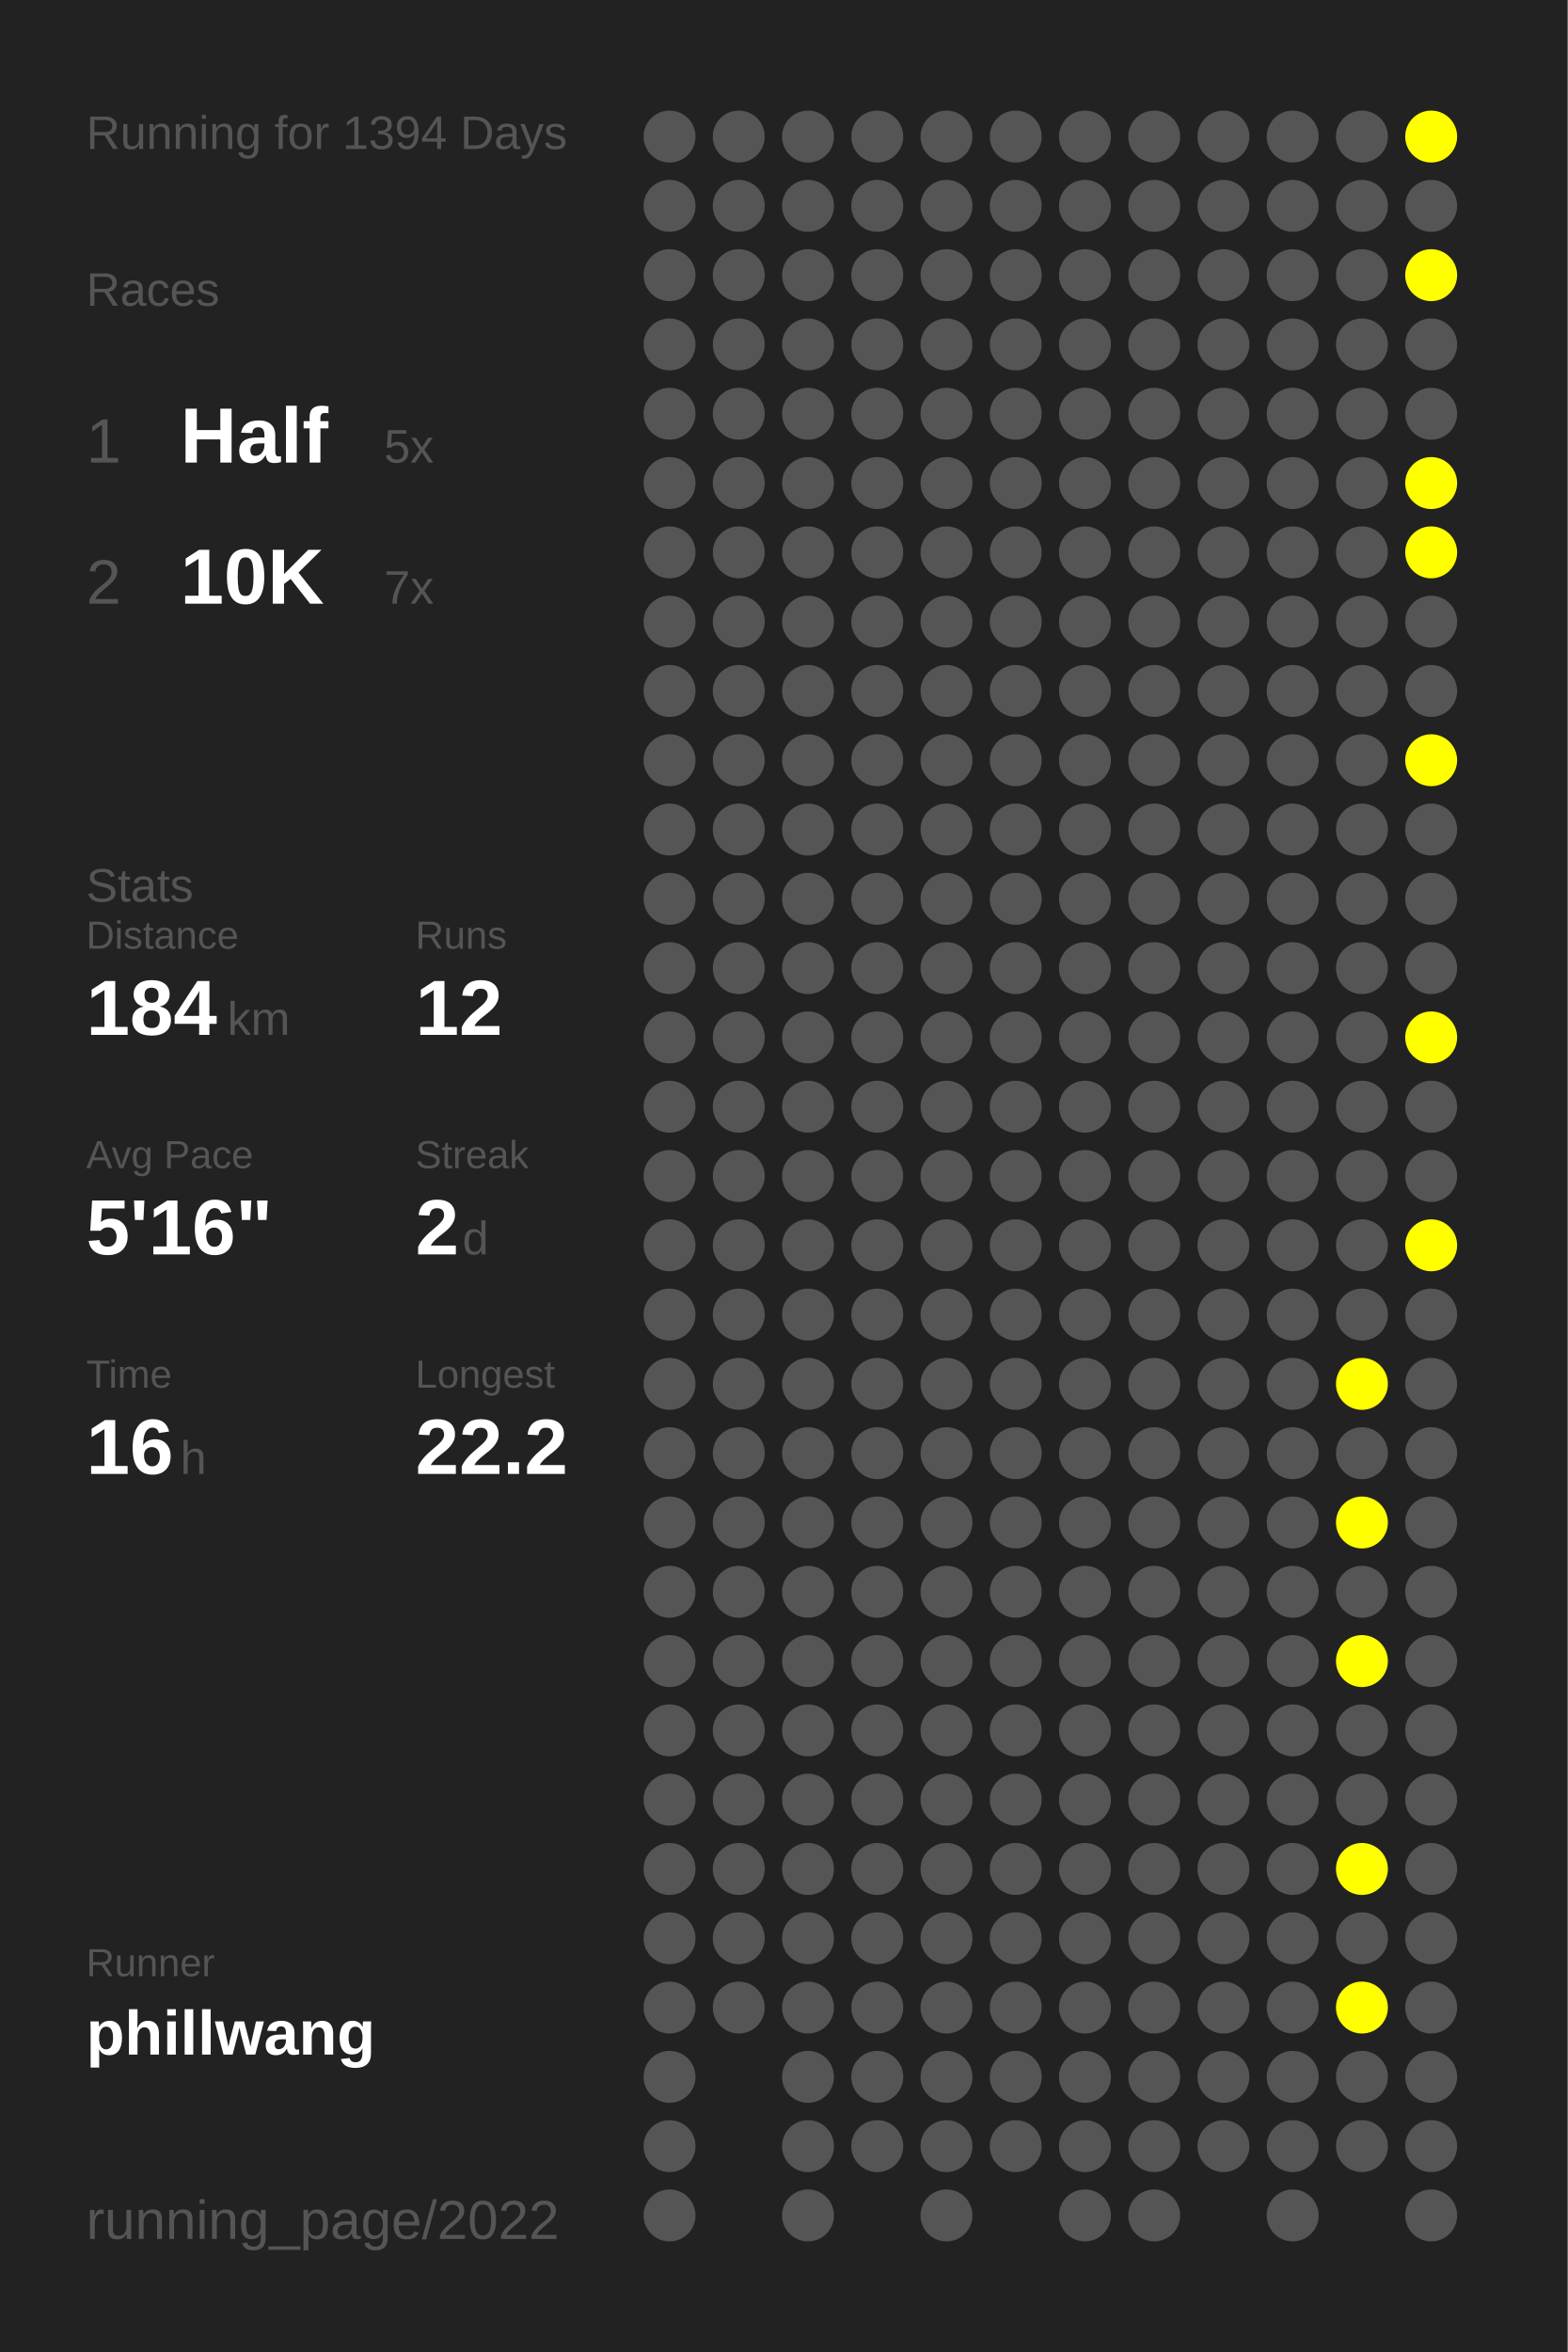
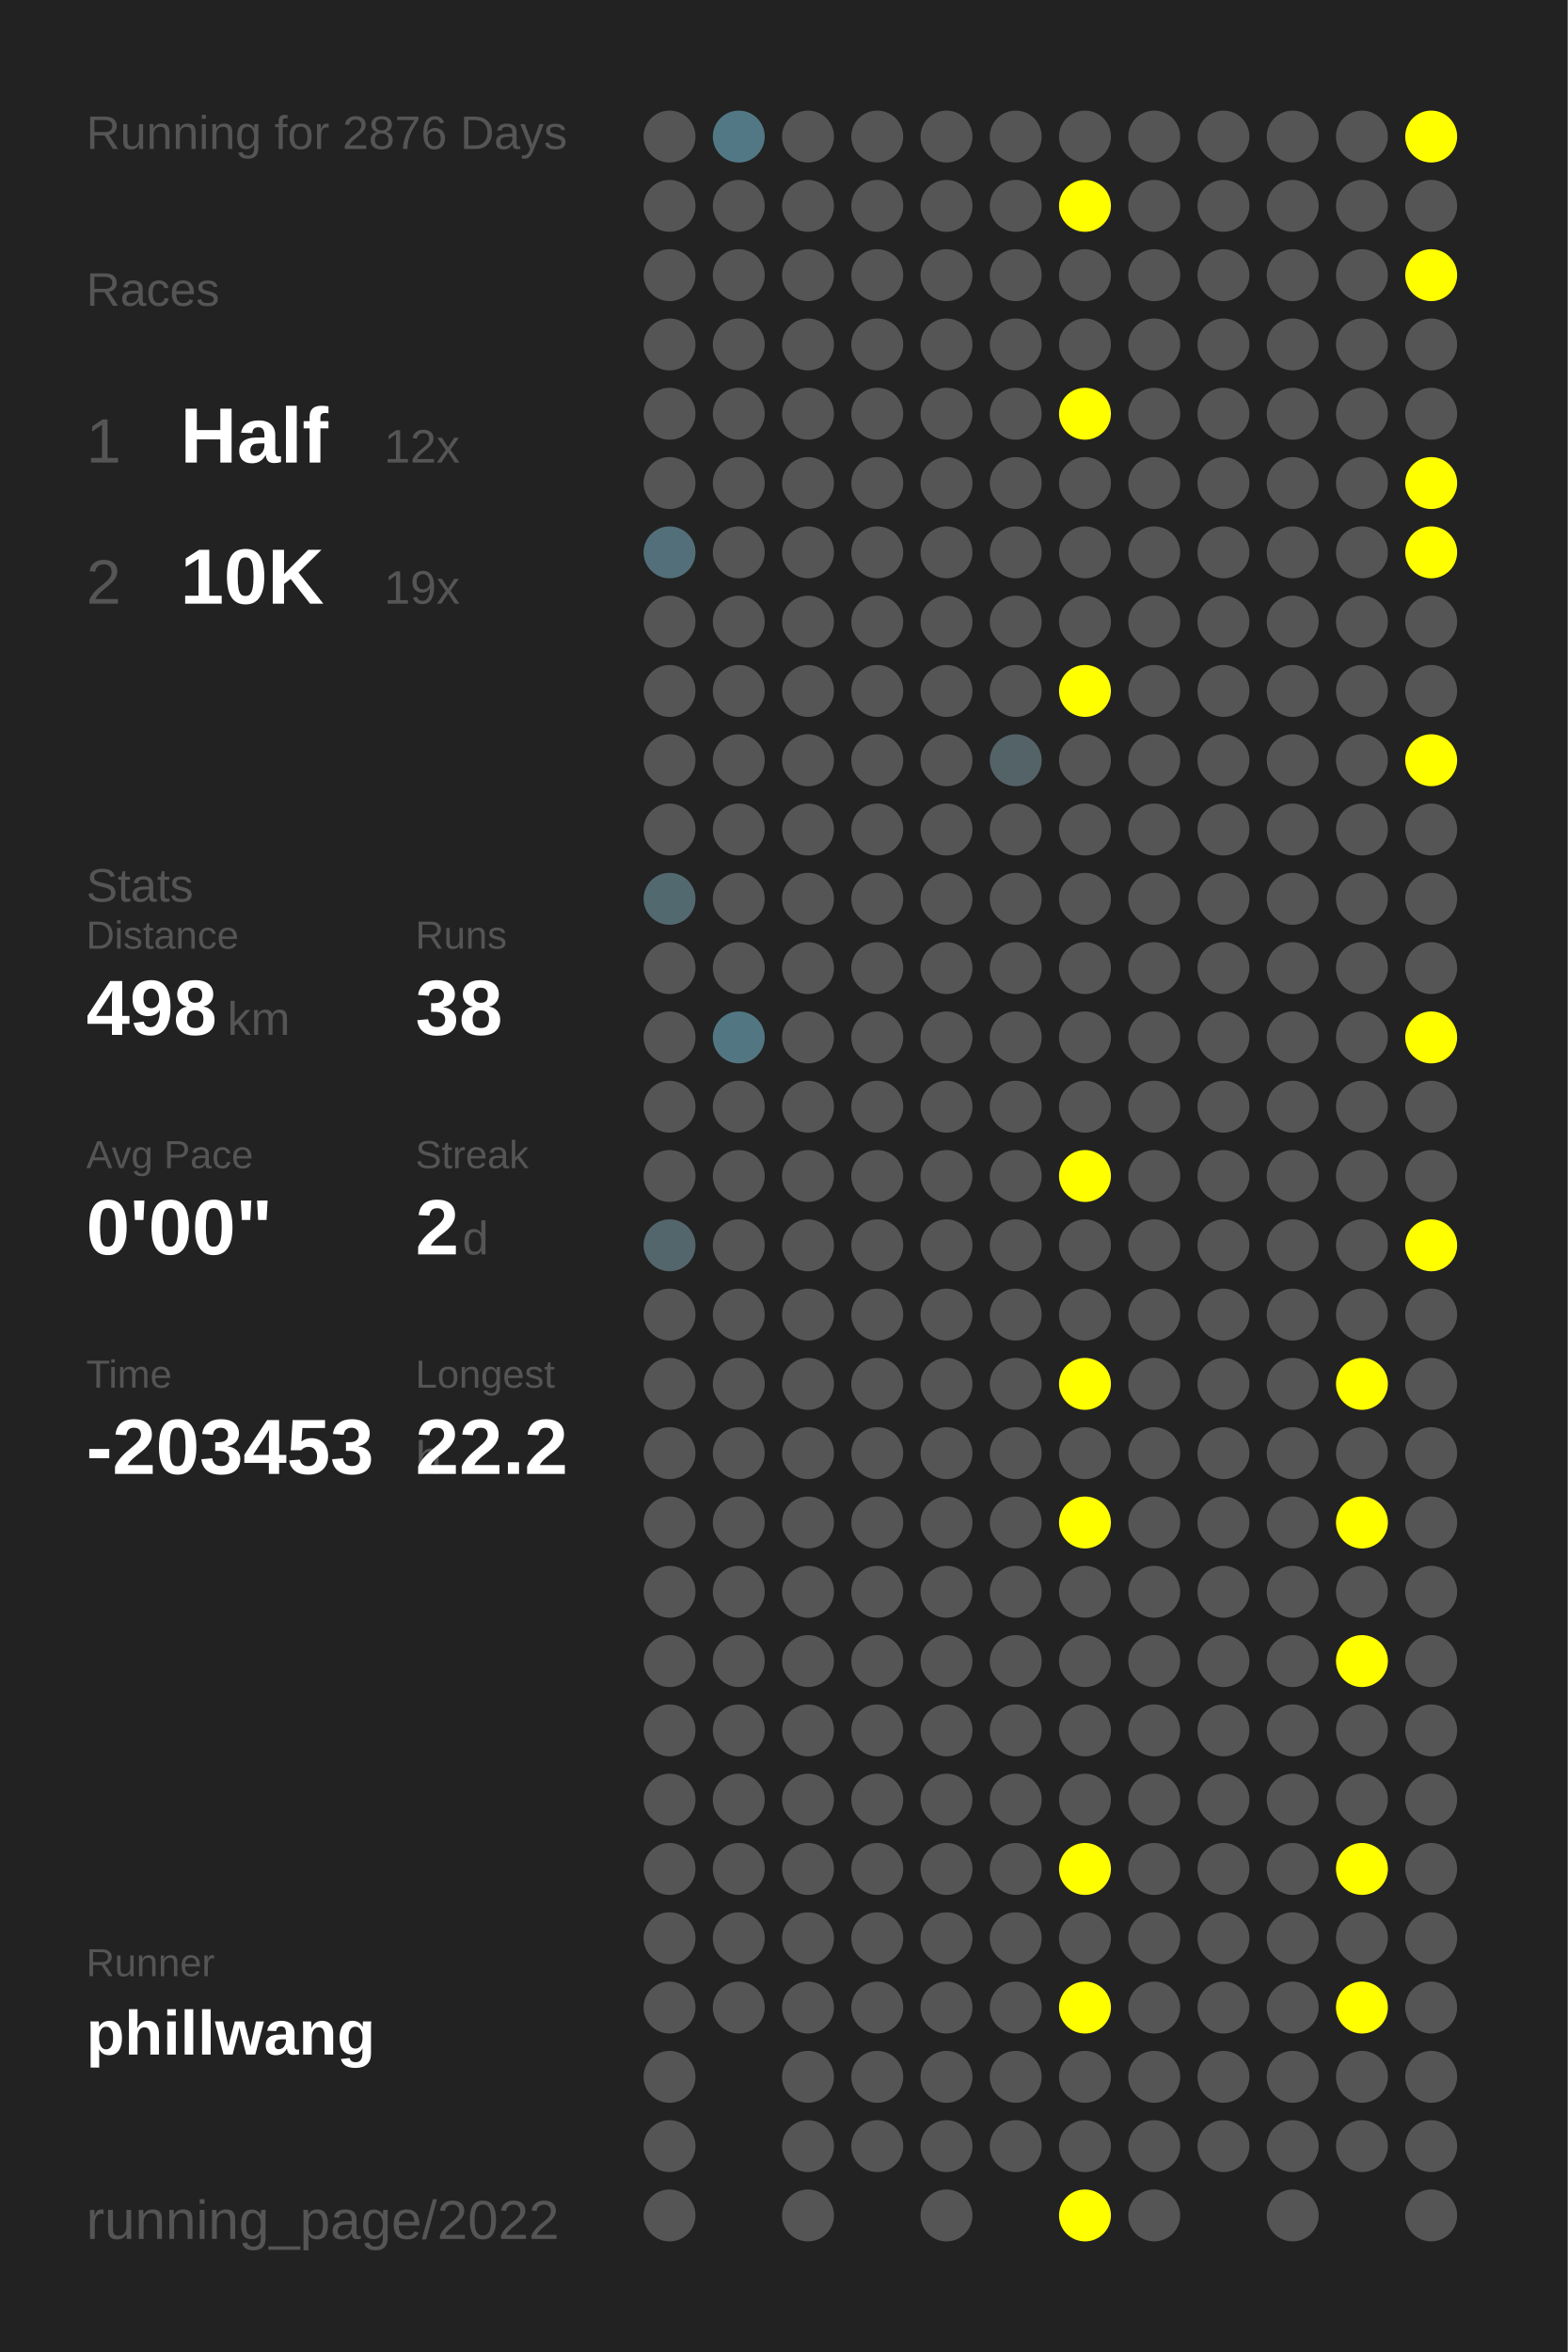
<svg xmlns="http://www.w3.org/2000/svg" baseProfile="full" height="300mm" version="1.1" viewBox="0,0,200,300" width="200mm">
  <defs />
  <rect fill="#222222" height="300" width="200" x="0" y="0" />
-   <text fill="#555555" style="font-size:6px; font-family:Arial;" x="11" y="19">Running for 1394 Days</text>
+   <text fill="#555555" style="font-size:6px; font-family:Arial;" x="11" y="19">Running for 2876 Days</text>
  <text fill="#555555" style="font-size:6px; font-family:Arial;" x="11" y="39">Races</text>
  <text fill="#555555" style="font-size:8px; font-family:Arial;" x="11" y="59">1</text>
  <text fill="#FFFFFF" style="font-size:10px; font-family:Arial; font-weight:bold;" x="23" y="59">Half</text>
-   <text fill="#555555" style="font-size:6px; font-family:Arial;" x="49" y="59">5x</text>
+   <text fill="#555555" style="font-size:6px; font-family:Arial;" x="49" y="59">12x</text>
  <text fill="#555555" style="font-size:8px; font-family:Arial;" x="11" y="77">2</text>
  <text fill="#FFFFFF" style="font-size:10px; font-family:Arial; font-weight:bold;" x="23" y="77">10K</text>
-   <text fill="#555555" style="font-size:6px; font-family:Arial;" x="49" y="77">7x</text>
+   <text fill="#555555" style="font-size:6px; font-family:Arial;" x="49" y="77">19x</text>
  <text fill="#555555" style="font-size:6px; font-family:Arial;" x="11" y="115">Stats</text>
  <text fill="#555555" style="font-size:5px; font-family:Arial;" x="11" y="121">Distance</text>
-   <text fill="#FFFFFF" style="font-size:10px; font-family:Arial; font-weight:bold;" x="11" y="132">184</text>
+   <text fill="#FFFFFF" style="font-size:10px; font-family:Arial; font-weight:bold;" x="11" y="132">498</text>
  <text fill="#555555" style="font-size:6px; font-family:Arial;" x="29" y="132">km</text>
  <text fill="#555555" style="font-size:5px; font-family:Arial;" x="53" y="121">Runs</text>
-   <text fill="#FFFFFF" style="font-size:10px; font-family:Arial; font-weight:bold;" x="53" y="132">12</text>
+   <text fill="#FFFFFF" style="font-size:10px; font-family:Arial; font-weight:bold;" x="53" y="132">38</text>
  <text fill="#555555" style="font-size:5px; font-family:Arial;" x="11" y="149">Avg Pace</text>
-   <text fill="#FFFFFF" style="font-size:10px; font-family:Arial; font-weight:bold;" x="11" y="160">5'16"</text>
+   <text fill="#FFFFFF" style="font-size:10px; font-family:Arial; font-weight:bold;" x="11" y="160">0'00"</text>
  <text fill="#555555" style="font-size:5px; font-family:Arial;" x="53" y="149">Streak</text>
  <text fill="#FFFFFF" style="font-size:10px; font-family:Arial; font-weight:bold;" x="53" y="160">2</text>
  <text fill="#555555" style="font-size:6px; font-family:Arial;" x="59" y="160">d</text>
  <text fill="#555555" style="font-size:5px; font-family:Arial;" x="11" y="177">Time</text>
-   <text fill="#FFFFFF" style="font-size:10px; font-family:Arial; font-weight:bold;" x="11" y="188">16</text>
-   <text fill="#555555" style="font-size:6px; font-family:Arial;" x="23" y="188">h</text>
+   <text fill="#FFFFFF" style="font-size:10px; font-family:Arial; font-weight:bold;" x="11" y="188">-203453</text>
+   <text fill="#555555" style="font-size:6px; font-family:Arial;" x="53" y="188">h</text>
  <text fill="#555555" style="font-size:5px; font-family:Arial;" x="53" y="177">Longest</text>
  <text fill="#FFFFFF" style="font-size:10px; font-family:Arial; font-weight:bold;" x="53" y="188">22.2</text>
  <text fill="#555555" style="font-size:5px; font-family:Arial;" x="11" y="252.065">Runner</text>
  <text fill="#FFFFFF" style="font-size:8px; font-family:Arial; font-weight:bold;" x="11" y="262.065">phillwang</text>
  <text fill="#555555" style="font-size:7px; font-family:Arial;" x="11" y="285.581">running_page/2022</text>
  <circle cx="85.417" cy="17.419" fill="#555555" r="3.312" />
  <circle cx="85.417" cy="26.258" fill="#555555" r="3.312" />
  <circle cx="85.417" cy="35.097" fill="#555555" r="3.312" />
  <circle cx="85.417" cy="43.935" fill="#555555" r="3.312" />
  <circle cx="85.417" cy="52.774" fill="#555555" r="3.312" />
  <circle cx="85.417" cy="61.613" fill="#555555" r="3.312" />
-   <circle cx="85.417" cy="70.452" fill="#555555" r="3.312" />
+   <circle cx="85.417" cy="70.452" fill="#536f79" r="3.312" />
  <circle cx="85.417" cy="79.29" fill="#555555" r="3.312" />
  <circle cx="85.417" cy="88.129" fill="#555555" r="3.312" />
  <circle cx="85.417" cy="96.968" fill="#555555" r="3.312" />
  <circle cx="85.417" cy="105.806" fill="#555555" r="3.312" />
-   <circle cx="85.417" cy="114.645" fill="#555555" r="3.312" />
+   <circle cx="85.417" cy="114.645" fill="#536970" r="3.312" />
  <circle cx="85.417" cy="123.484" fill="#555555" r="3.312" />
  <circle cx="85.417" cy="132.323" fill="#555555" r="3.312" />
  <circle cx="85.417" cy="141.161" fill="#555555" r="3.312" />
  <circle cx="85.417" cy="150" fill="#555555" r="3.312" />
-   <circle cx="85.417" cy="158.839" fill="#555555" r="3.312" />
+   <circle cx="85.417" cy="158.839" fill="#53666c" r="3.312" />
  <circle cx="85.417" cy="167.677" fill="#555555" r="3.312" />
  <circle cx="85.417" cy="176.516" fill="#555555" r="3.312" />
  <circle cx="85.417" cy="185.355" fill="#555555" r="3.312" />
  <circle cx="85.417" cy="194.194" fill="#555555" r="3.312" />
  <circle cx="85.417" cy="203.032" fill="#555555" r="3.312" />
  <circle cx="85.417" cy="211.871" fill="#555555" r="3.312" />
  <circle cx="85.417" cy="220.71" fill="#555555" r="3.312" />
  <circle cx="85.417" cy="229.548" fill="#555555" r="3.312" />
  <circle cx="85.417" cy="238.387" fill="#555555" r="3.312" />
  <circle cx="85.417" cy="247.226" fill="#555555" r="3.312" />
  <circle cx="85.417" cy="256.065" fill="#555555" r="3.312" />
  <circle cx="85.417" cy="264.903" fill="#555555" r="3.312" />
  <circle cx="85.417" cy="273.742" fill="#555555" r="3.312" />
  <circle cx="85.417" cy="282.581" fill="#555555" r="3.312" />
-   <circle cx="94.25" cy="17.419" fill="#555555" r="3.312" />
+   <circle cx="94.25" cy="17.419" fill="#527885" r="3.312" />
  <circle cx="94.25" cy="26.258" fill="#555555" r="3.312" />
  <circle cx="94.25" cy="35.097" fill="#555555" r="3.312" />
  <circle cx="94.25" cy="43.935" fill="#555555" r="3.312" />
  <circle cx="94.25" cy="52.774" fill="#555555" r="3.312" />
  <circle cx="94.25" cy="61.613" fill="#555555" r="3.312" />
  <circle cx="94.25" cy="70.452" fill="#555555" r="3.312" />
  <circle cx="94.25" cy="79.29" fill="#555555" r="3.312" />
  <circle cx="94.25" cy="88.129" fill="#555555" r="3.312" />
  <circle cx="94.25" cy="96.968" fill="#555555" r="3.312" />
  <circle cx="94.25" cy="105.806" fill="#555555" r="3.312" />
  <circle cx="94.25" cy="114.645" fill="#555555" r="3.312" />
  <circle cx="94.25" cy="123.484" fill="#555555" r="3.312" />
-   <circle cx="94.25" cy="132.323" fill="#555555" r="3.312" />
+   <circle cx="94.25" cy="132.323" fill="#527783" r="3.312" />
  <circle cx="94.25" cy="141.161" fill="#555555" r="3.312" />
  <circle cx="94.25" cy="150" fill="#555555" r="3.312" />
  <circle cx="94.25" cy="158.839" fill="#555555" r="3.312" />
  <circle cx="94.25" cy="167.677" fill="#555555" r="3.312" />
  <circle cx="94.25" cy="176.516" fill="#555555" r="3.312" />
  <circle cx="94.25" cy="185.355" fill="#555555" r="3.312" />
  <circle cx="94.25" cy="194.194" fill="#555555" r="3.312" />
  <circle cx="94.25" cy="203.032" fill="#555555" r="3.312" />
  <circle cx="94.25" cy="211.871" fill="#555555" r="3.312" />
  <circle cx="94.25" cy="220.71" fill="#555555" r="3.312" />
  <circle cx="94.25" cy="229.548" fill="#555555" r="3.312" />
  <circle cx="94.25" cy="238.387" fill="#555555" r="3.312" />
  <circle cx="94.25" cy="247.226" fill="#555555" r="3.312" />
  <circle cx="94.25" cy="256.065" fill="#555555" r="3.312" />
  <circle cx="103.083" cy="17.419" fill="#555555" r="3.312" />
  <circle cx="103.083" cy="26.258" fill="#555555" r="3.312" />
  <circle cx="103.083" cy="35.097" fill="#555555" r="3.312" />
  <circle cx="103.083" cy="43.935" fill="#555555" r="3.312" />
  <circle cx="103.083" cy="52.774" fill="#555555" r="3.312" />
  <circle cx="103.083" cy="61.613" fill="#555555" r="3.312" />
  <circle cx="103.083" cy="70.452" fill="#555555" r="3.312" />
  <circle cx="103.083" cy="79.29" fill="#555555" r="3.312" />
  <circle cx="103.083" cy="88.129" fill="#555555" r="3.312" />
  <circle cx="103.083" cy="96.968" fill="#555555" r="3.312" />
  <circle cx="103.083" cy="105.806" fill="#555555" r="3.312" />
  <circle cx="103.083" cy="114.645" fill="#555555" r="3.312" />
  <circle cx="103.083" cy="123.484" fill="#555555" r="3.312" />
  <circle cx="103.083" cy="132.323" fill="#555555" r="3.312" />
  <circle cx="103.083" cy="141.161" fill="#555555" r="3.312" />
  <circle cx="103.083" cy="150" fill="#555555" r="3.312" />
  <circle cx="103.083" cy="158.839" fill="#555555" r="3.312" />
  <circle cx="103.083" cy="167.677" fill="#555555" r="3.312" />
  <circle cx="103.083" cy="176.516" fill="#555555" r="3.312" />
  <circle cx="103.083" cy="185.355" fill="#555555" r="3.312" />
  <circle cx="103.083" cy="194.194" fill="#555555" r="3.312" />
  <circle cx="103.083" cy="203.032" fill="#555555" r="3.312" />
  <circle cx="103.083" cy="211.871" fill="#555555" r="3.312" />
  <circle cx="103.083" cy="220.71" fill="#555555" r="3.312" />
  <circle cx="103.083" cy="229.548" fill="#555555" r="3.312" />
  <circle cx="103.083" cy="238.387" fill="#555555" r="3.312" />
  <circle cx="103.083" cy="247.226" fill="#555555" r="3.312" />
  <circle cx="103.083" cy="256.065" fill="#555555" r="3.312" />
  <circle cx="103.083" cy="264.903" fill="#555555" r="3.312" />
  <circle cx="103.083" cy="273.742" fill="#555555" r="3.312" />
  <circle cx="103.083" cy="282.581" fill="#555555" r="3.312" />
  <circle cx="111.917" cy="17.419" fill="#555555" r="3.312" />
  <circle cx="111.917" cy="26.258" fill="#555555" r="3.312" />
  <circle cx="111.917" cy="35.097" fill="#555555" r="3.312" />
  <circle cx="111.917" cy="43.935" fill="#555555" r="3.312" />
  <circle cx="111.917" cy="52.774" fill="#555555" r="3.312" />
  <circle cx="111.917" cy="61.613" fill="#555555" r="3.312" />
  <circle cx="111.917" cy="70.452" fill="#555555" r="3.312" />
  <circle cx="111.917" cy="79.29" fill="#555555" r="3.312" />
  <circle cx="111.917" cy="88.129" fill="#555555" r="3.312" />
  <circle cx="111.917" cy="96.968" fill="#555555" r="3.312" />
  <circle cx="111.917" cy="105.806" fill="#555555" r="3.312" />
  <circle cx="111.917" cy="114.645" fill="#555555" r="3.312" />
  <circle cx="111.917" cy="123.484" fill="#555555" r="3.312" />
  <circle cx="111.917" cy="132.323" fill="#555555" r="3.312" />
  <circle cx="111.917" cy="141.161" fill="#555555" r="3.312" />
  <circle cx="111.917" cy="150" fill="#555555" r="3.312" />
  <circle cx="111.917" cy="158.839" fill="#555555" r="3.312" />
  <circle cx="111.917" cy="167.677" fill="#555555" r="3.312" />
  <circle cx="111.917" cy="176.516" fill="#555555" r="3.312" />
  <circle cx="111.917" cy="185.355" fill="#555555" r="3.312" />
  <circle cx="111.917" cy="194.194" fill="#555555" r="3.312" />
  <circle cx="111.917" cy="203.032" fill="#555555" r="3.312" />
  <circle cx="111.917" cy="211.871" fill="#555555" r="3.312" />
  <circle cx="111.917" cy="220.71" fill="#555555" r="3.312" />
  <circle cx="111.917" cy="229.548" fill="#555555" r="3.312" />
  <circle cx="111.917" cy="238.387" fill="#555555" r="3.312" />
  <circle cx="111.917" cy="247.226" fill="#555555" r="3.312" />
  <circle cx="111.917" cy="256.065" fill="#555555" r="3.312" />
  <circle cx="111.917" cy="264.903" fill="#555555" r="3.312" />
  <circle cx="111.917" cy="273.742" fill="#555555" r="3.312" />
  <circle cx="120.75" cy="17.419" fill="#555555" r="3.312" />
  <circle cx="120.75" cy="26.258" fill="#555555" r="3.312" />
  <circle cx="120.75" cy="35.097" fill="#555555" r="3.312" />
  <circle cx="120.75" cy="43.935" fill="#555555" r="3.312" />
  <circle cx="120.75" cy="52.774" fill="#555555" r="3.312" />
  <circle cx="120.75" cy="61.613" fill="#555555" r="3.312" />
  <circle cx="120.75" cy="70.452" fill="#555555" r="3.312" />
  <circle cx="120.75" cy="79.29" fill="#555555" r="3.312" />
  <circle cx="120.75" cy="88.129" fill="#555555" r="3.312" />
  <circle cx="120.75" cy="96.968" fill="#555555" r="3.312" />
  <circle cx="120.75" cy="105.806" fill="#555555" r="3.312" />
  <circle cx="120.75" cy="114.645" fill="#555555" r="3.312" />
  <circle cx="120.75" cy="123.484" fill="#555555" r="3.312" />
  <circle cx="120.75" cy="132.323" fill="#555555" r="3.312" />
  <circle cx="120.75" cy="141.161" fill="#555555" r="3.312" />
  <circle cx="120.75" cy="150" fill="#555555" r="3.312" />
  <circle cx="120.75" cy="158.839" fill="#555555" r="3.312" />
  <circle cx="120.75" cy="167.677" fill="#555555" r="3.312" />
  <circle cx="120.75" cy="176.516" fill="#555555" r="3.312" />
  <circle cx="120.75" cy="185.355" fill="#555555" r="3.312" />
  <circle cx="120.75" cy="194.194" fill="#555555" r="3.312" />
  <circle cx="120.75" cy="203.032" fill="#555555" r="3.312" />
  <circle cx="120.75" cy="211.871" fill="#555555" r="3.312" />
  <circle cx="120.75" cy="220.71" fill="#555555" r="3.312" />
  <circle cx="120.75" cy="229.548" fill="#555555" r="3.312" />
  <circle cx="120.75" cy="238.387" fill="#555555" r="3.312" />
  <circle cx="120.75" cy="247.226" fill="#555555" r="3.312" />
  <circle cx="120.75" cy="256.065" fill="#555555" r="3.312" />
  <circle cx="120.75" cy="264.903" fill="#555555" r="3.312" />
  <circle cx="120.75" cy="273.742" fill="#555555" r="3.312" />
  <circle cx="120.75" cy="282.581" fill="#555555" r="3.312" />
  <circle cx="129.583" cy="17.419" fill="#555555" r="3.312" />
  <circle cx="129.583" cy="26.258" fill="#555555" r="3.312" />
  <circle cx="129.583" cy="35.097" fill="#555555" r="3.312" />
  <circle cx="129.583" cy="43.935" fill="#555555" r="3.312" />
  <circle cx="129.583" cy="52.774" fill="#555555" r="3.312" />
  <circle cx="129.583" cy="61.613" fill="#555555" r="3.312" />
  <circle cx="129.583" cy="70.452" fill="#555555" r="3.312" />
  <circle cx="129.583" cy="79.29" fill="#555555" r="3.312" />
  <circle cx="129.583" cy="88.129" fill="#555555" r="3.312" />
-   <circle cx="129.583" cy="96.968" fill="#555555" r="3.312" />
+   <circle cx="129.583" cy="96.968" fill="#546368" r="3.312" />
  <circle cx="129.583" cy="105.806" fill="#555555" r="3.312" />
  <circle cx="129.583" cy="114.645" fill="#555555" r="3.312" />
  <circle cx="129.583" cy="123.484" fill="#555555" r="3.312" />
  <circle cx="129.583" cy="132.323" fill="#555555" r="3.312" />
  <circle cx="129.583" cy="141.161" fill="#555555" r="3.312" />
  <circle cx="129.583" cy="150" fill="#555555" r="3.312" />
  <circle cx="129.583" cy="158.839" fill="#555555" r="3.312" />
  <circle cx="129.583" cy="167.677" fill="#555555" r="3.312" />
  <circle cx="129.583" cy="176.516" fill="#555555" r="3.312" />
  <circle cx="129.583" cy="185.355" fill="#555555" r="3.312" />
  <circle cx="129.583" cy="194.194" fill="#555555" r="3.312" />
  <circle cx="129.583" cy="203.032" fill="#555555" r="3.312" />
  <circle cx="129.583" cy="211.871" fill="#555555" r="3.312" />
  <circle cx="129.583" cy="220.71" fill="#555555" r="3.312" />
  <circle cx="129.583" cy="229.548" fill="#555555" r="3.312" />
  <circle cx="129.583" cy="238.387" fill="#555555" r="3.312" />
  <circle cx="129.583" cy="247.226" fill="#555555" r="3.312" />
  <circle cx="129.583" cy="256.065" fill="#555555" r="3.312" />
  <circle cx="129.583" cy="264.903" fill="#555555" r="3.312" />
  <circle cx="129.583" cy="273.742" fill="#555555" r="3.312" />
  <circle cx="138.417" cy="17.419" fill="#555555" r="3.312" />
-   <circle cx="138.417" cy="26.258" fill="#555555" r="3.312" />
+   <circle cx="138.417" cy="26.258" fill="#FFFF00" r="3.312" />
  <circle cx="138.417" cy="35.097" fill="#555555" r="3.312" />
  <circle cx="138.417" cy="43.935" fill="#555555" r="3.312" />
-   <circle cx="138.417" cy="52.774" fill="#555555" r="3.312" />
+   <circle cx="138.417" cy="52.774" fill="#FFFF00" r="3.312" />
  <circle cx="138.417" cy="61.613" fill="#555555" r="3.312" />
  <circle cx="138.417" cy="70.452" fill="#555555" r="3.312" />
  <circle cx="138.417" cy="79.29" fill="#555555" r="3.312" />
-   <circle cx="138.417" cy="88.129" fill="#555555" r="3.312" />
+   <circle cx="138.417" cy="88.129" fill="#FFFF00" r="3.312" />
  <circle cx="138.417" cy="96.968" fill="#555555" r="3.312" />
  <circle cx="138.417" cy="105.806" fill="#555555" r="3.312" />
  <circle cx="138.417" cy="114.645" fill="#555555" r="3.312" />
  <circle cx="138.417" cy="123.484" fill="#555555" r="3.312" />
  <circle cx="138.417" cy="132.323" fill="#555555" r="3.312" />
  <circle cx="138.417" cy="141.161" fill="#555555" r="3.312" />
-   <circle cx="138.417" cy="150" fill="#555555" r="3.312" />
+   <circle cx="138.417" cy="150" fill="#FFFF00" r="3.312" />
  <circle cx="138.417" cy="158.839" fill="#555555" r="3.312" />
  <circle cx="138.417" cy="167.677" fill="#555555" r="3.312" />
-   <circle cx="138.417" cy="176.516" fill="#555555" r="3.312" />
+   <circle cx="138.417" cy="176.516" fill="#FFFF00" r="3.312" />
  <circle cx="138.417" cy="185.355" fill="#555555" r="3.312" />
-   <circle cx="138.417" cy="194.194" fill="#555555" r="3.312" />
+   <circle cx="138.417" cy="194.194" fill="#FFFF00" r="3.312" />
  <circle cx="138.417" cy="203.032" fill="#555555" r="3.312" />
  <circle cx="138.417" cy="211.871" fill="#555555" r="3.312" />
  <circle cx="138.417" cy="220.71" fill="#555555" r="3.312" />
  <circle cx="138.417" cy="229.548" fill="#555555" r="3.312" />
-   <circle cx="138.417" cy="238.387" fill="#555555" r="3.312" />
+   <circle cx="138.417" cy="238.387" fill="#FFFF00" r="3.312" />
  <circle cx="138.417" cy="247.226" fill="#555555" r="3.312" />
-   <circle cx="138.417" cy="256.065" fill="#555555" r="3.312" />
+   <circle cx="138.417" cy="256.065" fill="#FFFF00" r="3.312" />
  <circle cx="138.417" cy="264.903" fill="#555555" r="3.312" />
  <circle cx="138.417" cy="273.742" fill="#555555" r="3.312" />
-   <circle cx="138.417" cy="282.581" fill="#555555" r="3.312" />
+   <circle cx="138.417" cy="282.581" fill="#FFFF00" r="3.312" />
  <circle cx="147.25" cy="17.419" fill="#555555" r="3.312" />
  <circle cx="147.25" cy="26.258" fill="#555555" r="3.312" />
  <circle cx="147.25" cy="35.097" fill="#555555" r="3.312" />
  <circle cx="147.25" cy="43.935" fill="#555555" r="3.312" />
  <circle cx="147.25" cy="52.774" fill="#555555" r="3.312" />
  <circle cx="147.25" cy="61.613" fill="#555555" r="3.312" />
  <circle cx="147.25" cy="70.452" fill="#555555" r="3.312" />
  <circle cx="147.25" cy="79.29" fill="#555555" r="3.312" />
  <circle cx="147.25" cy="88.129" fill="#555555" r="3.312" />
  <circle cx="147.25" cy="96.968" fill="#555555" r="3.312" />
  <circle cx="147.25" cy="105.806" fill="#555555" r="3.312" />
  <circle cx="147.25" cy="114.645" fill="#555555" r="3.312" />
  <circle cx="147.25" cy="123.484" fill="#555555" r="3.312" />
  <circle cx="147.25" cy="132.323" fill="#555555" r="3.312" />
  <circle cx="147.25" cy="141.161" fill="#555555" r="3.312" />
  <circle cx="147.25" cy="150" fill="#555555" r="3.312" />
  <circle cx="147.25" cy="158.839" fill="#555555" r="3.312" />
  <circle cx="147.25" cy="167.677" fill="#555555" r="3.312" />
  <circle cx="147.25" cy="176.516" fill="#555555" r="3.312" />
  <circle cx="147.25" cy="185.355" fill="#555555" r="3.312" />
  <circle cx="147.25" cy="194.194" fill="#555555" r="3.312" />
  <circle cx="147.25" cy="203.032" fill="#555555" r="3.312" />
  <circle cx="147.25" cy="211.871" fill="#555555" r="3.312" />
  <circle cx="147.25" cy="220.71" fill="#555555" r="3.312" />
  <circle cx="147.25" cy="229.548" fill="#555555" r="3.312" />
  <circle cx="147.25" cy="238.387" fill="#555555" r="3.312" />
  <circle cx="147.25" cy="247.226" fill="#555555" r="3.312" />
  <circle cx="147.25" cy="256.065" fill="#555555" r="3.312" />
  <circle cx="147.25" cy="264.903" fill="#555555" r="3.312" />
  <circle cx="147.25" cy="273.742" fill="#555555" r="3.312" />
  <circle cx="147.25" cy="282.581" fill="#555555" r="3.312" />
  <circle cx="156.083" cy="17.419" fill="#555555" r="3.312" />
  <circle cx="156.083" cy="26.258" fill="#555555" r="3.312" />
  <circle cx="156.083" cy="35.097" fill="#555555" r="3.312" />
  <circle cx="156.083" cy="43.935" fill="#555555" r="3.312" />
  <circle cx="156.083" cy="52.774" fill="#555555" r="3.312" />
  <circle cx="156.083" cy="61.613" fill="#555555" r="3.312" />
  <circle cx="156.083" cy="70.452" fill="#555555" r="3.312" />
  <circle cx="156.083" cy="79.29" fill="#555555" r="3.312" />
  <circle cx="156.083" cy="88.129" fill="#555555" r="3.312" />
  <circle cx="156.083" cy="96.968" fill="#555555" r="3.312" />
  <circle cx="156.083" cy="105.806" fill="#555555" r="3.312" />
  <circle cx="156.083" cy="114.645" fill="#555555" r="3.312" />
  <circle cx="156.083" cy="123.484" fill="#555555" r="3.312" />
  <circle cx="156.083" cy="132.323" fill="#555555" r="3.312" />
  <circle cx="156.083" cy="141.161" fill="#555555" r="3.312" />
  <circle cx="156.083" cy="150" fill="#555555" r="3.312" />
  <circle cx="156.083" cy="158.839" fill="#555555" r="3.312" />
  <circle cx="156.083" cy="167.677" fill="#555555" r="3.312" />
  <circle cx="156.083" cy="176.516" fill="#555555" r="3.312" />
  <circle cx="156.083" cy="185.355" fill="#555555" r="3.312" />
  <circle cx="156.083" cy="194.194" fill="#555555" r="3.312" />
  <circle cx="156.083" cy="203.032" fill="#555555" r="3.312" />
  <circle cx="156.083" cy="211.871" fill="#555555" r="3.312" />
  <circle cx="156.083" cy="220.71" fill="#555555" r="3.312" />
  <circle cx="156.083" cy="229.548" fill="#555555" r="3.312" />
  <circle cx="156.083" cy="238.387" fill="#555555" r="3.312" />
  <circle cx="156.083" cy="247.226" fill="#555555" r="3.312" />
  <circle cx="156.083" cy="256.065" fill="#555555" r="3.312" />
  <circle cx="156.083" cy="264.903" fill="#555555" r="3.312" />
  <circle cx="156.083" cy="273.742" fill="#555555" r="3.312" />
  <circle cx="164.917" cy="17.419" fill="#555555" r="3.312" />
  <circle cx="164.917" cy="26.258" fill="#555555" r="3.312" />
  <circle cx="164.917" cy="35.097" fill="#555555" r="3.312" />
  <circle cx="164.917" cy="43.935" fill="#555555" r="3.312" />
  <circle cx="164.917" cy="52.774" fill="#555555" r="3.312" />
  <circle cx="164.917" cy="61.613" fill="#555555" r="3.312" />
  <circle cx="164.917" cy="70.452" fill="#555555" r="3.312" />
  <circle cx="164.917" cy="79.29" fill="#555555" r="3.312" />
  <circle cx="164.917" cy="88.129" fill="#555555" r="3.312" />
  <circle cx="164.917" cy="96.968" fill="#555555" r="3.312" />
  <circle cx="164.917" cy="105.806" fill="#555555" r="3.312" />
  <circle cx="164.917" cy="114.645" fill="#555555" r="3.312" />
  <circle cx="164.917" cy="123.484" fill="#555555" r="3.312" />
  <circle cx="164.917" cy="132.323" fill="#555555" r="3.312" />
  <circle cx="164.917" cy="141.161" fill="#555555" r="3.312" />
  <circle cx="164.917" cy="150" fill="#555555" r="3.312" />
  <circle cx="164.917" cy="158.839" fill="#555555" r="3.312" />
  <circle cx="164.917" cy="167.677" fill="#555555" r="3.312" />
  <circle cx="164.917" cy="176.516" fill="#555555" r="3.312" />
  <circle cx="164.917" cy="185.355" fill="#555555" r="3.312" />
  <circle cx="164.917" cy="194.194" fill="#555555" r="3.312" />
  <circle cx="164.917" cy="203.032" fill="#555555" r="3.312" />
  <circle cx="164.917" cy="211.871" fill="#555555" r="3.312" />
  <circle cx="164.917" cy="220.71" fill="#555555" r="3.312" />
  <circle cx="164.917" cy="229.548" fill="#555555" r="3.312" />
  <circle cx="164.917" cy="238.387" fill="#555555" r="3.312" />
  <circle cx="164.917" cy="247.226" fill="#555555" r="3.312" />
  <circle cx="164.917" cy="256.065" fill="#555555" r="3.312" />
  <circle cx="164.917" cy="264.903" fill="#555555" r="3.312" />
  <circle cx="164.917" cy="273.742" fill="#555555" r="3.312" />
  <circle cx="164.917" cy="282.581" fill="#555555" r="3.312" />
  <circle cx="173.75" cy="17.419" fill="#555555" r="3.312" />
  <circle cx="173.75" cy="26.258" fill="#555555" r="3.312" />
  <circle cx="173.75" cy="35.097" fill="#555555" r="3.312" />
  <circle cx="173.75" cy="43.935" fill="#555555" r="3.312" />
  <circle cx="173.75" cy="52.774" fill="#555555" r="3.312" />
  <circle cx="173.75" cy="61.613" fill="#555555" r="3.312" />
  <circle cx="173.75" cy="70.452" fill="#555555" r="3.312" />
  <circle cx="173.75" cy="79.29" fill="#555555" r="3.312" />
  <circle cx="173.75" cy="88.129" fill="#555555" r="3.312" />
  <circle cx="173.75" cy="96.968" fill="#555555" r="3.312" />
  <circle cx="173.75" cy="105.806" fill="#555555" r="3.312" />
  <circle cx="173.75" cy="114.645" fill="#555555" r="3.312" />
  <circle cx="173.75" cy="123.484" fill="#555555" r="3.312" />
  <circle cx="173.75" cy="132.323" fill="#555555" r="3.312" />
  <circle cx="173.75" cy="141.161" fill="#555555" r="3.312" />
  <circle cx="173.75" cy="150" fill="#555555" r="3.312" />
  <circle cx="173.75" cy="158.839" fill="#555555" r="3.312" />
  <circle cx="173.75" cy="167.677" fill="#555555" r="3.312" />
  <circle cx="173.75" cy="176.516" fill="#FFFF00" r="3.312" />
  <circle cx="173.75" cy="185.355" fill="#555555" r="3.312" />
  <circle cx="173.75" cy="194.194" fill="#FFFF00" r="3.312" />
  <circle cx="173.75" cy="203.032" fill="#555555" r="3.312" />
  <circle cx="173.75" cy="211.871" fill="#FFFF00" r="3.312" />
  <circle cx="173.75" cy="220.71" fill="#555555" r="3.312" />
  <circle cx="173.75" cy="229.548" fill="#555555" r="3.312" />
  <circle cx="173.75" cy="238.387" fill="#FFFF00" r="3.312" />
  <circle cx="173.75" cy="247.226" fill="#555555" r="3.312" />
  <circle cx="173.75" cy="256.065" fill="#FFFF00" r="3.312" />
  <circle cx="173.75" cy="264.903" fill="#555555" r="3.312" />
  <circle cx="173.75" cy="273.742" fill="#555555" r="3.312" />
  <circle cx="182.583" cy="17.419" fill="#FFFF00" r="3.312" />
  <circle cx="182.583" cy="26.258" fill="#555555" r="3.312" />
  <circle cx="182.583" cy="35.097" fill="#FFFF00" r="3.312" />
  <circle cx="182.583" cy="43.935" fill="#555555" r="3.312" />
  <circle cx="182.583" cy="52.774" fill="#555555" r="3.312" />
  <circle cx="182.583" cy="61.613" fill="#FFFF00" r="3.312" />
  <circle cx="182.583" cy="70.452" fill="#FFFF00" r="3.312" />
  <circle cx="182.583" cy="79.29" fill="#555555" r="3.312" />
  <circle cx="182.583" cy="88.129" fill="#555555" r="3.312" />
  <circle cx="182.583" cy="96.968" fill="#FFFF00" r="3.312" />
  <circle cx="182.583" cy="105.806" fill="#555555" r="3.312" />
  <circle cx="182.583" cy="114.645" fill="#555555" r="3.312" />
  <circle cx="182.583" cy="123.484" fill="#555555" r="3.312" />
  <circle cx="182.583" cy="132.323" fill="#FFFF00" r="3.312" />
  <circle cx="182.583" cy="141.161" fill="#555555" r="3.312" />
  <circle cx="182.583" cy="150" fill="#555555" r="3.312" />
  <circle cx="182.583" cy="158.839" fill="#FFFF00" r="3.312" />
  <circle cx="182.583" cy="167.677" fill="#555555" r="3.312" />
  <circle cx="182.583" cy="176.516" fill="#555555" r="3.312" />
  <circle cx="182.583" cy="185.355" fill="#555555" r="3.312" />
  <circle cx="182.583" cy="194.194" fill="#555555" r="3.312" />
  <circle cx="182.583" cy="203.032" fill="#555555" r="3.312" />
  <circle cx="182.583" cy="211.871" fill="#555555" r="3.312" />
  <circle cx="182.583" cy="220.71" fill="#555555" r="3.312" />
  <circle cx="182.583" cy="229.548" fill="#555555" r="3.312" />
  <circle cx="182.583" cy="238.387" fill="#555555" r="3.312" />
  <circle cx="182.583" cy="247.226" fill="#555555" r="3.312" />
  <circle cx="182.583" cy="256.065" fill="#555555" r="3.312" />
  <circle cx="182.583" cy="264.903" fill="#555555" r="3.312" />
  <circle cx="182.583" cy="273.742" fill="#555555" r="3.312" />
  <circle cx="182.583" cy="282.581" fill="#555555" r="3.312" />
</svg>
